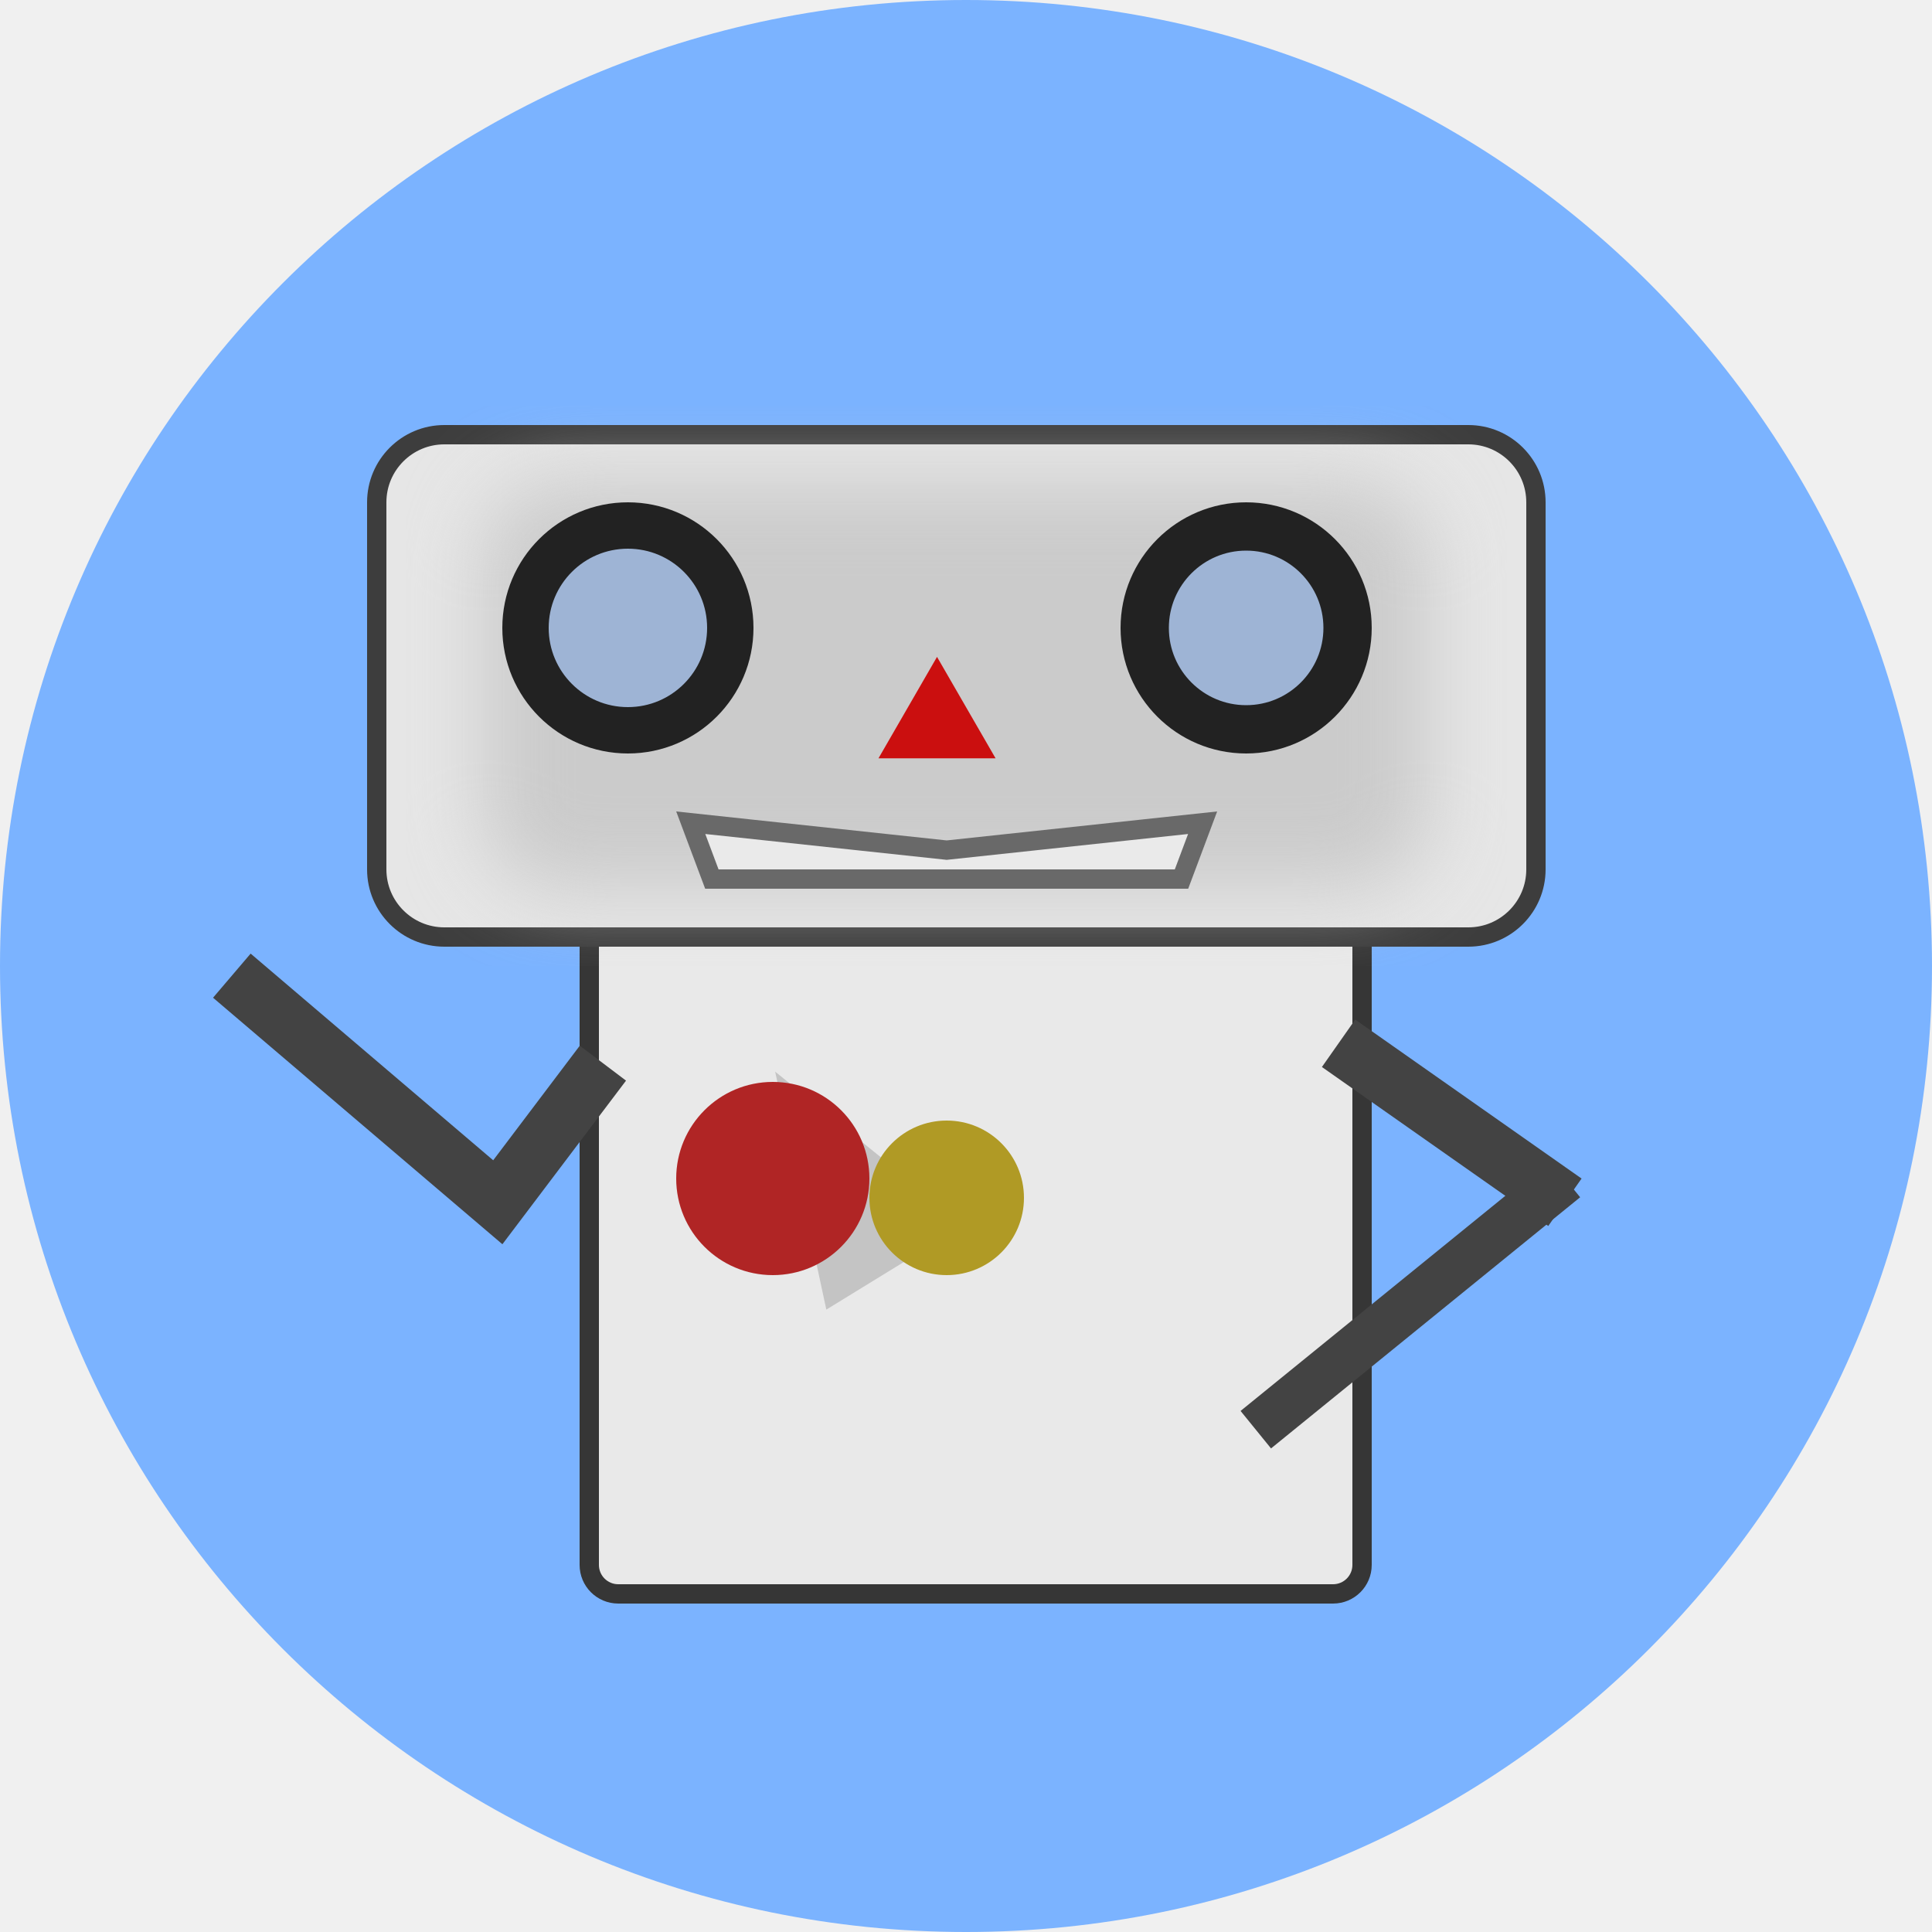
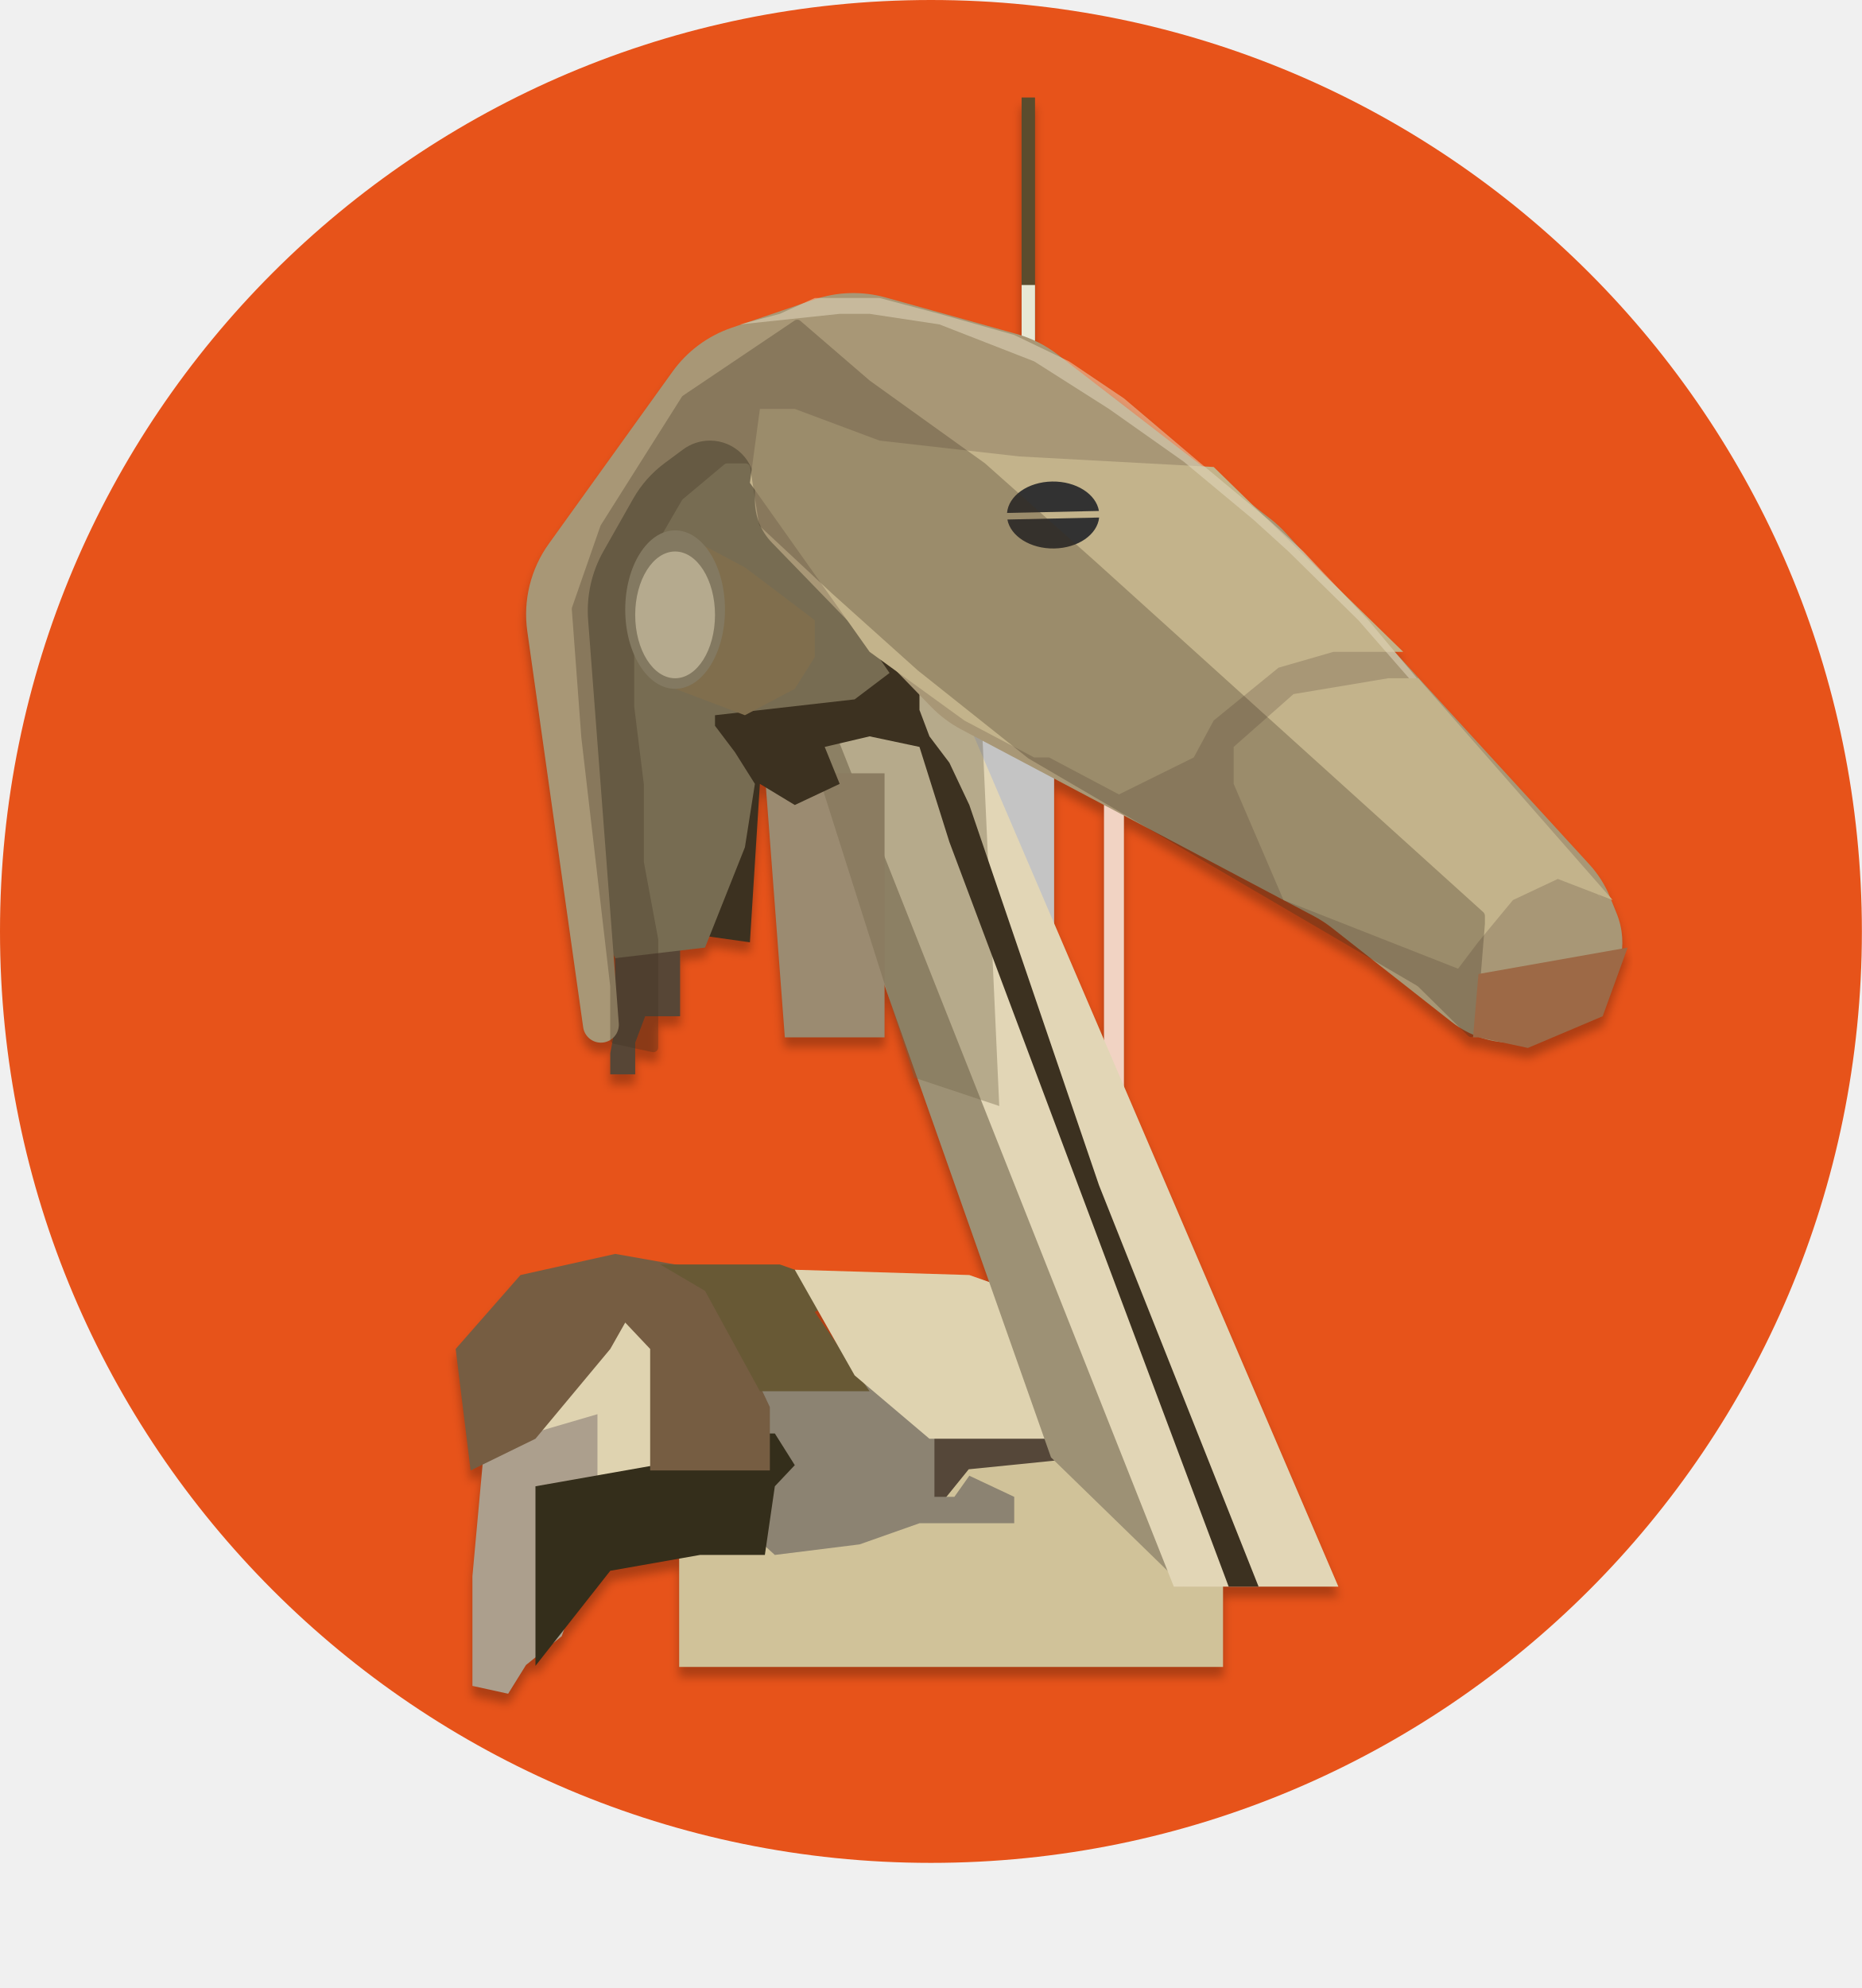
- <svg xmlns="http://www.w3.org/2000/svg" width="100" height="100" fill="none" viewBox="0 0 100 100">
-   <path fill="#7BB3FF" d="M100 50c0 27.614-22.386 50-50 50S0 77.614 0 50 22.386 0 50 0s50 22.386 50 50z" />
-   <rect width="40" height="35" x="30.5" y="47.5" fill="#E9E9E9" stroke="#363636" rx="1.5" />
-   <rect width="60" height="26" x="19.5" y="22.5" fill="#E6E6E6" stroke="#3D3D3D" rx="3.5" />
-   <g filter="url(#filter0_f)">
-     <rect width="49" height="21" x="25" y="25" fill="#CBCBCB" rx="4" />
+ <svg xmlns="http://www.w3.org/2000/svg" width="770" height="822" fill="none" viewBox="0 0 770 822">
+   <ellipse cx="385" cy="385.133" fill="#E7531A" rx="385" ry="385.133" />
+   <g clip-path="url(#clip0)" filter="url(#filter0_d)">
+     <path fill="#D0C299" d="M280.877 562.396H505.8v126.852H280.877z" />
+     <path fill="#DFD3B0" d="M275.07 570.875l-4.125 54.593-53.624 8.734v-30.571l8.25-24.021 16.5-26.204 14.437-15.286 14.437 6.551 4.125 26.204z" />
+     <path fill="#554739" d="M423.567 607.998l-22.687 6.551-4.125 8.735H376.13l2.063-30.572 41.249-8.735 20.624 8.735v15.286h-16.499z" />
+     <path fill="#D0C299" stroke="#D0C299" d="M473.066 632.019l-59.812-4.368-24.749-4.367 12.375-15.286 43.311-4.367 28.875 28.388z" />
+     <path fill="#8C8372" d="M355.506 638.57l-35.062 4.367-14.437-13.102v-65.511l28.874-6.551h20.625l30.937 24.021v37.123h8.249l6.188-8.735 18.562 8.735v10.918h-39.187l-24.749 8.735z" />
+     <path fill="#AC9F8D" d="M210.149 595.537l36.941-10.803v49.693l-7.389 20.526-7.388 21.606-14.776 11.883-7.388 11.883-14.776-3.241v-45.372l4.926-54.015 9.85-2.16z" />
+     <path fill="#342E1B" d="M252.383 649.488l-30.937 39.307v-74.246l49.499-8.735 4.125-13.102h45.374l8.25 13.102-8.25 8.735-4.125 28.388h-26.812l-37.124 6.551z" />
+     <path fill="#765D42" d="M188.447 557.773l26.812-30.572 39.186-8.734 37.125 6.551 26.811 56.776v26.204h-49.499v-50.225l-10.312-10.918-6.187 10.918-30.937 37.123-26.812 13.102-6.187-50.225z" />
+     <path fill="#685935" d="M314.257 575.243h45.374l-22.687-32.756 16.499-8.734-30.937-10.919h-49.499l18.563 10.919 22.687 41.49z" />
+     <path fill="#DFD3B0" d="M328.694 525.018l72.186 2.183 18.562 6.552 20.624 61.143H384.38l-30.937-26.204-24.749-43.674z" />
+     <path fill="#F1D3C3" d="M456.566 315.383h8.25v157.226h-8.25z" />
+     <path fill="#C4C4C4" d="M382.318 267.342h53.624v122.287h-53.624z" />
+     <path fill="#9D9175" d="M326.084 294.729l25.707-10.162 137.774 371.472-54.917-53.447-108.564-307.863z" />
+     <path fill="#E2D6B6" d="M341.068 291.788l47.699-20.079 164.735 384.33h-68.061L341.068 291.788z" />
+     <path fill="#9B8B71" d="M316.319 319.751h49.499v109.184h-41.249l-8.25-109.184z" />
+     <path fill="#726449" fill-opacity=".39" d="M328.53 289.385l76.475-13.308 8.249 181.246-35.125-11.722-49.599-156.216z" />
+     <path fill="#3C3120" d="M310.132 389.629l-30.937-4.368 20.624-48.041-8.25-28.388 4.125-15.286 45.374-10.918 12.375 2.911 10.313-18.197 16.499 15.286v10.918l4.125 10.919 8.25 10.918 8.25 17.47 53.624 157.226 65.998 165.96h-12.374l-115.498-307.9-12.375-39.307-20.624-4.367-18.563 4.367 6.188 15.286-18.562 8.735-14.437-8.735-4.125 65.511z" />
+     <path fill="#5B4C2D" d="M422.495 40.238h5.554V146.44h-5.554z" />
+     <path fill="#E7E8D5" d="M422.495 117.847h5.554v28.593h-5.554z" />
+     <path fill="#574636" d="M254.445 424.568V396.18l26.812-6.551V420.2H266.82l-4.125 10.919v13.102h-10.312v-8.735l2.062-10.918z" />
+     <path fill="#776C52" d="M291.57 391.812l-37.125 4.368-12.374-24.021V223.668l43.311-48.041 22.687 8.735 10.312 21.836 49.499 72.062-14.437 10.919-57.749 6.551v4.367l8.25 10.919 8.25 13.102-4.125 26.204-16.499 41.49z" />
+     <path fill="#A89776" d="M651.448 421.31l8.435-7.307a32.058 32.058 0 008.725-36.259l-2.726-6.734a45.324 45.324 0 00-8.599-13.619L531.658 220.288a50.077 50.077 0 00-6.31-5.799l-87.865-67.834a49.996 49.996 0 00-17.135-8.588l-54.045-15.059a50.005 50.005 0 00-29.581.849l-34.158 11.667a50.002 50.002 0 00-24.443 18.138l-51.152 71.18a49.996 49.996 0 00-8.906 36.166l23.108 163.734a7.412 7.412 0 007.339 6.377c4.316 0 7.719-3.672 7.392-7.974l-12.677-166.819a49.996 49.996 0 016.355-28.44l12.294-21.694a47.372 47.372 0 0113.006-14.702l7.629-5.654a18.602 18.602 0 0111.079-3.658c10.276 0 18.606 8.33 18.606 18.606v6.256a24.864 24.864 0 007.016 17.31l65.851 67.887a50.007 50.007 0 0012.496 9.377l145.792 77.181a50.01 50.01 0 017.493 4.87l49.483 38.872a40.176 40.176 0 0051.123-1.227z" />
+     <path fill="#C3B38B" d="M462.753 328.485l-28.874-15.286h-6.187l-28.875-15.285-39.186-28.388-49.499-69.879 4.125-30.571h14.437l35.062 13.102 57.748 6.551 80.436 4.367 78.374 76.43h-28.875l-22.687 6.551-26.812 21.837-8.25 15.285-30.937 15.286z" />
+     <path fill="#323232" fill-rule="evenodd" d="M454.477 211.268l-38.003.821c.599-7.115 8.638-12.826 18.64-12.986 9.9-.157 18.203 5.181 19.363 12.165zm.085 2.723l-37.952.82c1.277 6.891 9.519 12.131 19.33 11.975 9.913-.158 17.897-5.769 18.622-12.795z" clip-rule="evenodd" />
+     <path fill="#E7DDC3" fill-opacity=".5" d="M347.256 129.769l-41.249 4.368 16.499-4.368 14.438-6.551h26.812l24.749 6.551 30.937 8.735 22.687 10.918 22.687 15.286 30.937 26.205 28.874 24.02 14.437 13.102 26.812 28.388 96.936 115.736-101.061-115.736-28.874-28.388-14.437-13.102-28.875-24.02-30.936-21.837-30.937-19.654-39.187-15.285-28.874-4.368h-12.375z" />
+     <path fill="#C3B38B" d="M510.19 324.118l20.625 48.041 72.186 28.388 8.249-10.918 14.438-17.47 18.562-8.735 22.687 8.735-80.436-91.715h-12.375l-39.186 6.551-24.75 21.837v15.286z" />
+     <path fill="#3C3120" fill-opacity=".3" d="M453.099 232.261l160.338 144.912c.42.379.659.918.659 1.484v3.391l-3.63 44.941c-.136 1.693-2.189 2.456-3.398 1.262l-20.62-20.348a1.938 1.938 0 00-.395-.303l-160.657-93.954a2.004 2.004 0 01-.236-.161l-45.603-36.288-35.778-32.097-29.308-27.346a2.001 2.001 0 01-.612-1.156l-3.607-23.3a2 2 0 00-1.976-1.694h-7.498c-.469 0-.924.165-1.284.467l-17.062 14.286c-.178.15-.329.329-.445.53l-19.43 33.467c-.177.305-.27.652-.27 1.005v50.817l3.975 32.097v31.913c0 .123.011.245.034.366l5.895 31.735c.023.12.034.243.034.365v44.415a2 2 0 01-2.421 1.956l-15.876-3.419a2 2 0 01-1.579-1.955v-21.923l-11.926-102.711-3.945-53.082c-.02-.273.016-.547.106-.806l11.714-33.629c.05-.143.117-.281.198-.41l33.442-52.945c.148-.235.344-.437.575-.592l46.087-31.01a2 2 0 012.422.144l28.658 24.682 47.703 34.237 45.716 40.657z" />
+     <path fill="#9D6946" d="M673.124 391.812L662.812 420.2l-30.937 13.103-20.437-4.368h-2.25l2.25-26.204 61.686-10.919z" />
+     <path fill="#806E4D" d="M308.069 295.73l-28.874-10.919 4.125-63.327 24.749 13.102 28.875 21.837v15.286l-8.25 13.102-20.625 10.919z" />
+     <ellipse cx="279.195" cy="252.056" fill="#837961" rx="20.625" ry="32.755" />
+     <ellipse cx="279.195" cy="254.24" fill="#B5AA8E" rx="16.5" ry="26.204" />
  </g>
-   <circle cx="32.5" cy="32.5" r="5.3" fill="#9EB4D5" stroke="#222" stroke-width="2.4" />
-   <circle cx="64.5" cy="32.5" r="5.25" fill="#9EB4D5" stroke="#222" stroke-width="2.5" />
-   <path stroke="#434343" stroke-width="3" d="M31.206 55.029l-5.44 7.2L12 50.5M69.284 54L81 62.229" />
-   <path fill="#EAEAEA" stroke="#696969" d="M35.753 42.584l13.194 1.413.053.006.053-.006 13.194-1.413-1.093 2.916H36.846l-1.093-2.916z" />
-   <path fill="#CB0F0F" d="M48.5 34l3.031 5.25H45.47L48.5 34z" />
-   <path stroke="#434343" stroke-width="2.5" d="M81 61L65 74" />
-   <path fill="#C4C4C4" d="M40.122 55.468l9.789 7.932-7.14 4.385-2.649-12.317z" />
-   <circle cx="49" cy="62" r="4" fill="#B09A25" />
-   <circle cx="40" cy="61" r="5" fill="#B02525" />
  <defs>
-     <filter id="filter0_f" width="57" height="29" x="21" y="21" color-interpolation-filters="sRGB" filterUnits="userSpaceOnUse">
+     <clipPath id="clip0">
+       <path fill="#fff" d="M0 0h497.052v781.762H0z" transform="translate(178.134 40.238)" />
+     </clipPath>
+     <filter id="filter0_d" width="505.052" height="789.762" x="174.134" y="40.238" color-interpolation-filters="sRGB" filterUnits="userSpaceOnUse">
      <feFlood flood-opacity="0" result="BackgroundImageFix" />
-       <feBlend in="SourceGraphic" in2="BackgroundImageFix" result="shape" />
-       <feGaussianBlur result="effect1_foregroundBlur" stdDeviation="2" />
+       <feColorMatrix in="SourceAlpha" values="0 0 0 0 0 0 0 0 0 0 0 0 0 0 0 0 0 0 127 0" />
+       <feOffset dy="4" />
+       <feGaussianBlur stdDeviation="2" />
+       <feColorMatrix values="0 0 0 0 0 0 0 0 0 0 0 0 0 0 0 0 0 0 0.25 0" />
+       <feBlend in2="BackgroundImageFix" result="effect1_dropShadow" />
+       <feBlend in="SourceGraphic" in2="effect1_dropShadow" result="shape" />
    </filter>
  </defs>
</svg>
